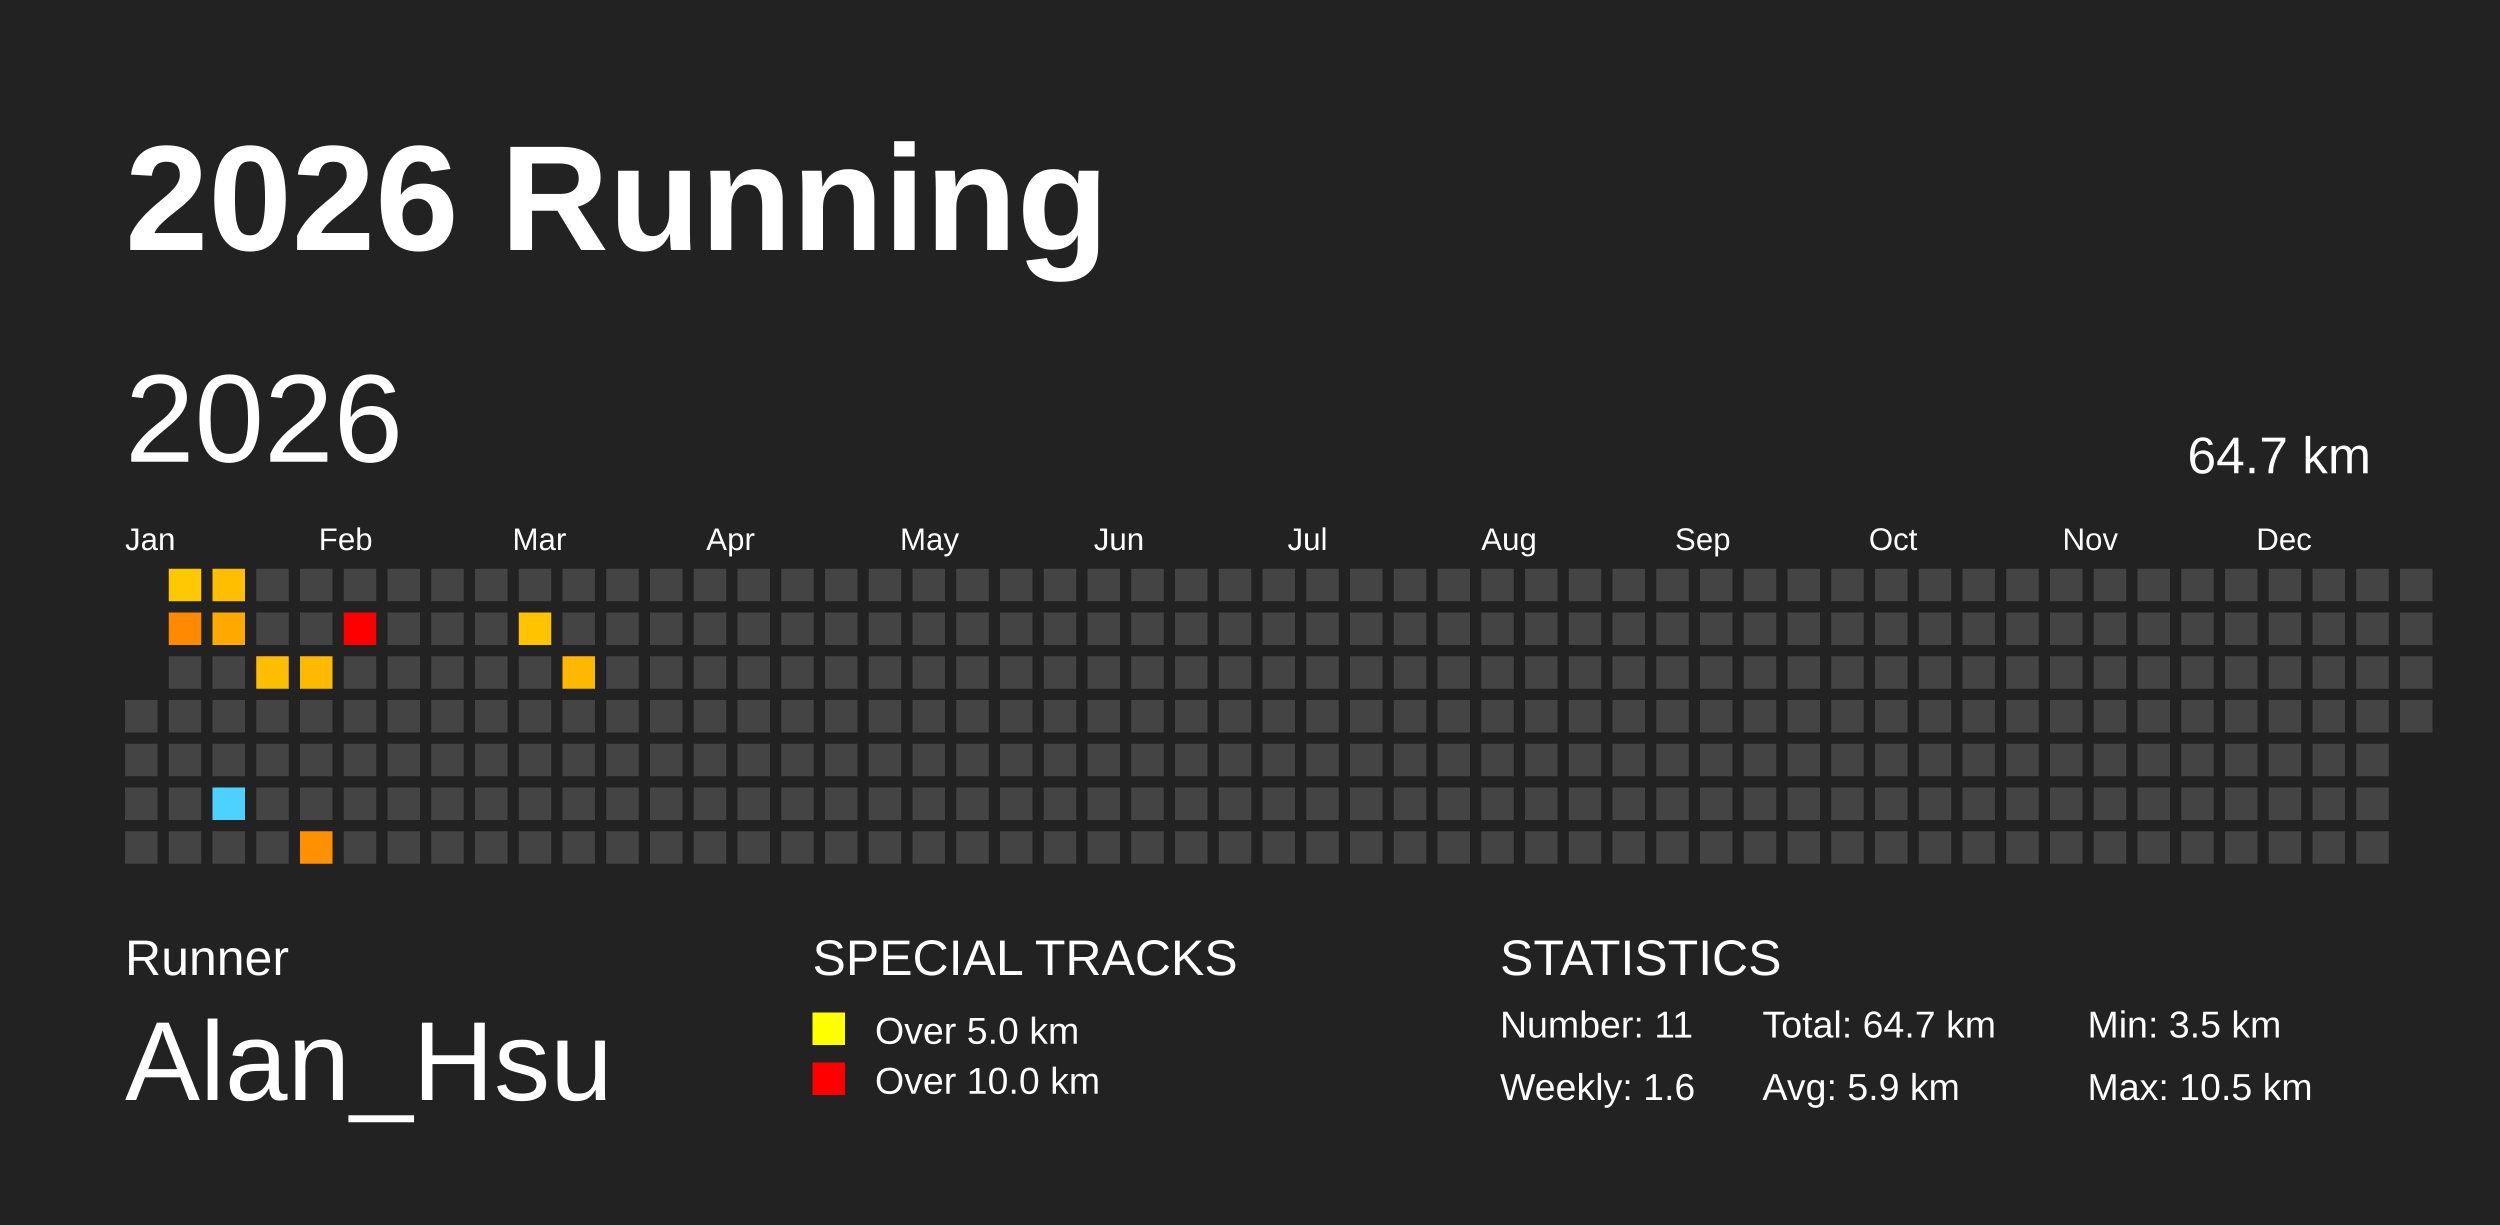
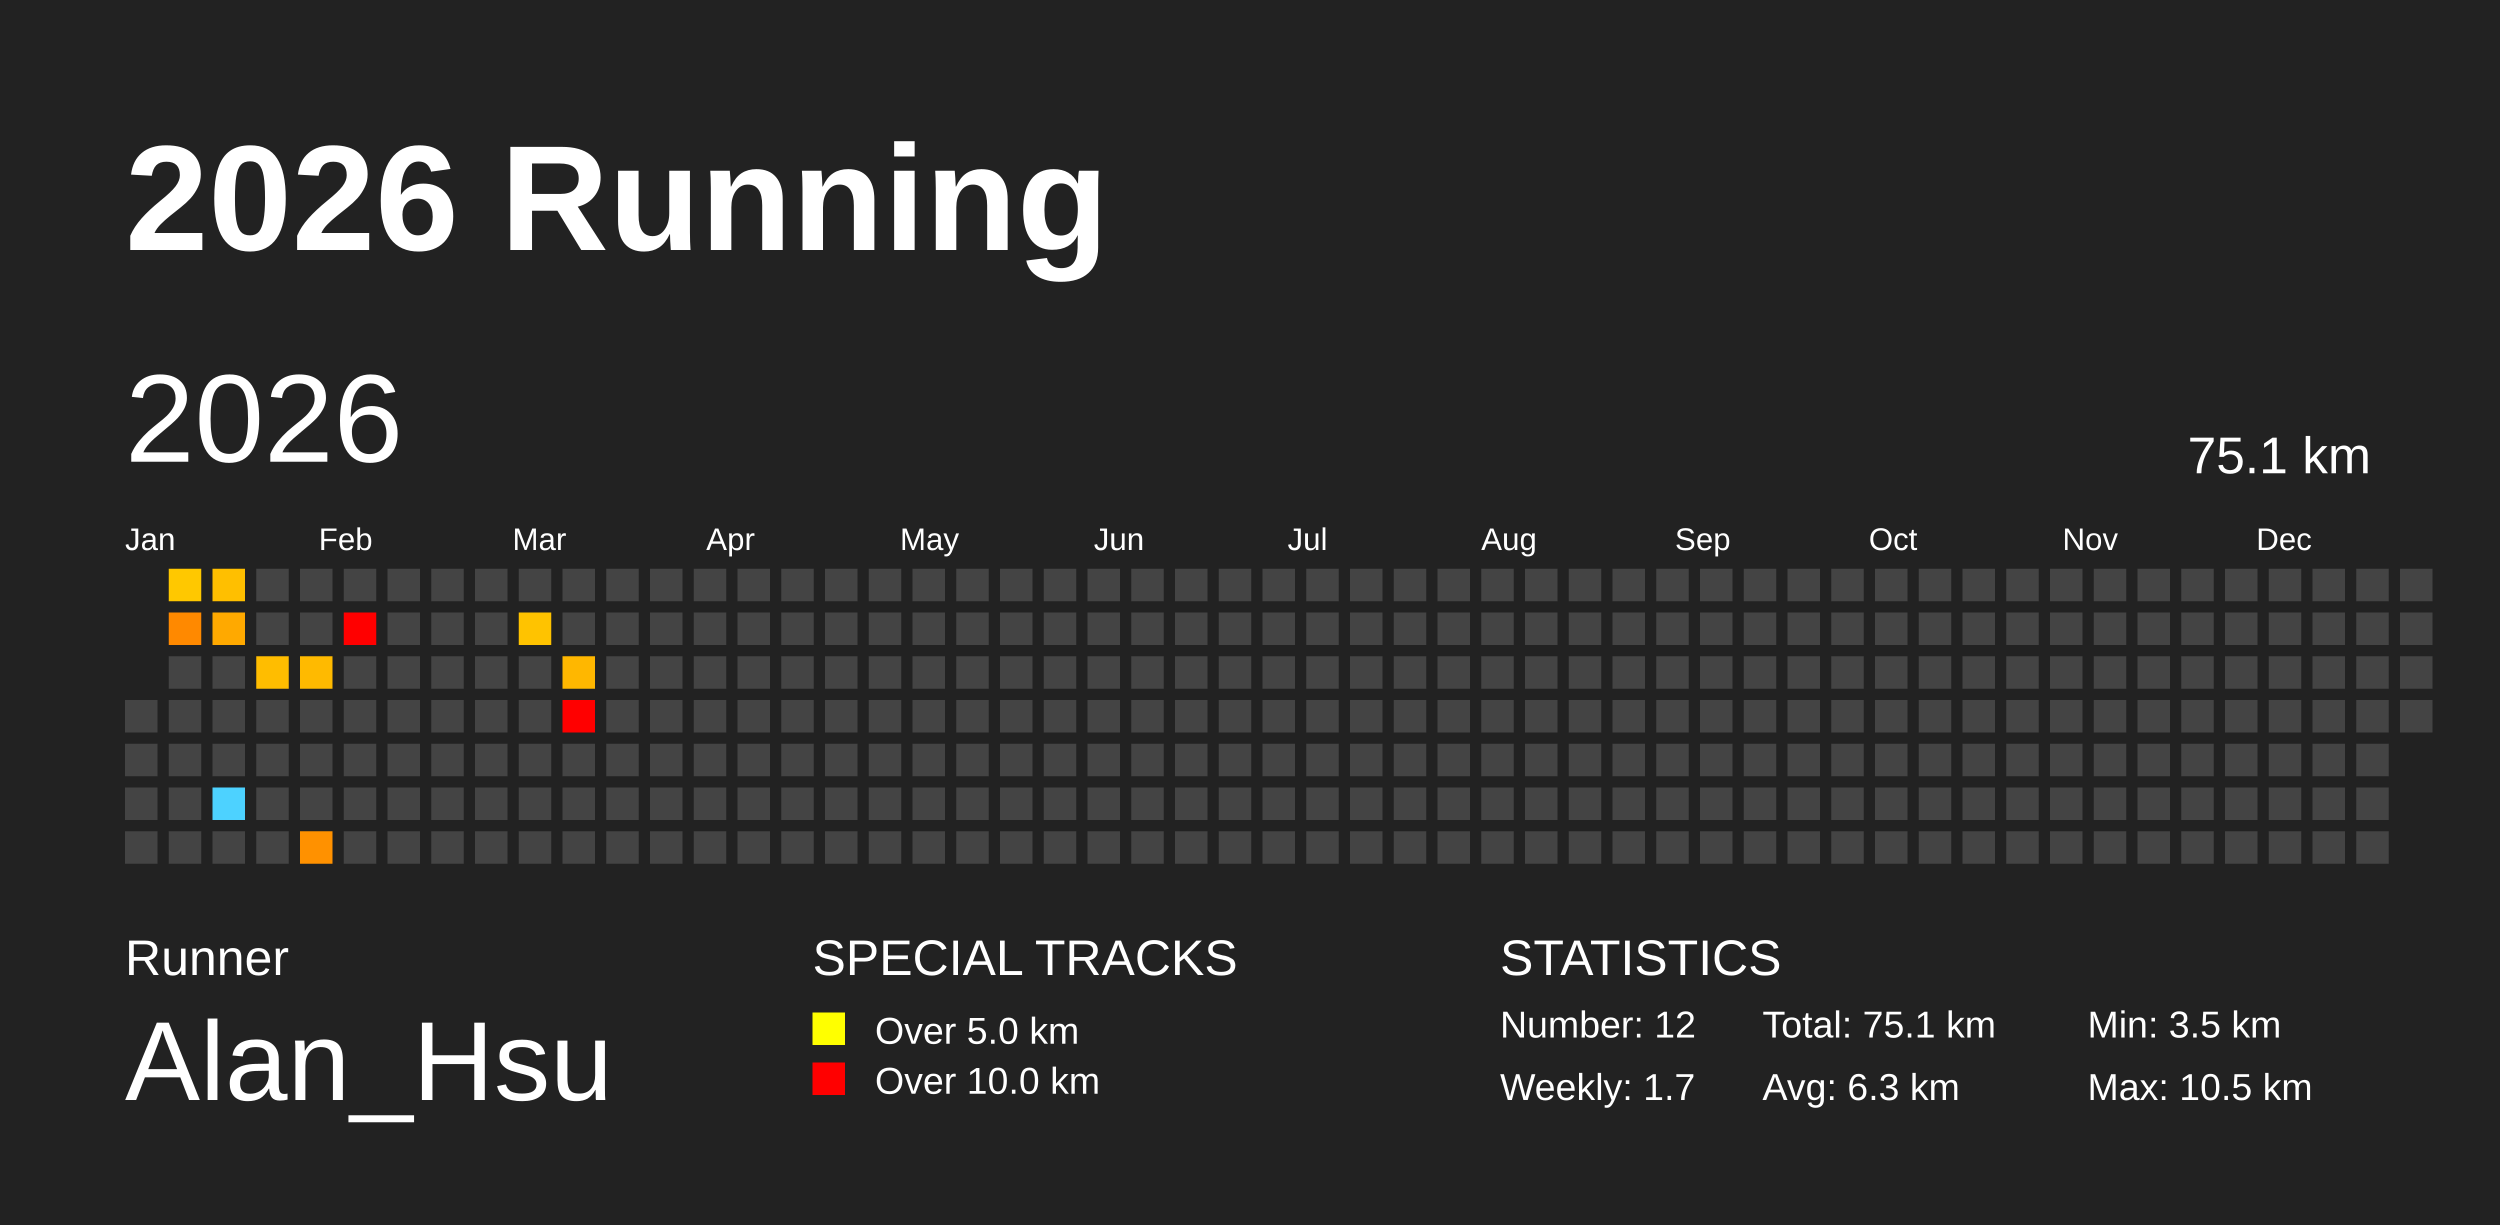
<svg xmlns="http://www.w3.org/2000/svg" baseProfile="full" height="98mm" version="1.1" viewBox="0,0,200,98" width="200mm">
  <defs />
  <rect fill="#222222" height="98" width="200" x="0" y="0" />
  <text fill="#FFFFFF" style="font-size:12px; font-family:Arial; font-weight:bold;" x="10" y="20">2026 Running</text>
  <text fill="#FFFFFF" style="font-size:4px; font-family:Arial" x="10" y="78">Runner</text>
  <text fill="#FFFFFF" style="font-size:9px; font-family:Arial" x="10" y="88">Alan_Hsu</text>
  <text fill="#FFFFFF" style="font-size:4px; font-family:Arial" x="65" y="78">SPECIAL TRACKS</text>
  <rect fill="yellow" height="2.6" width="2.6" x="65" y="81" />
  <text fill="#FFFFFF" style="font-size:3px; font-family:Arial" x="70" y="83.5">Over 5.0 km</text>
  <rect fill="red" height="2.6" width="2.6" x="65" y="85" />
  <text fill="#FFFFFF" style="font-size:3px; font-family:Arial" x="70" y="87.5">Over 10.0 km</text>
  <text fill="#FFFFFF" style="font-size:4px; font-family:Arial" x="120" y="78">STATISTICS</text>
-   <text fill="#FFFFFF" style="font-size:3px; font-family:Arial" x="120" y="83">Number: 11</text>
-   <text fill="#FFFFFF" style="font-size:3px; font-family:Arial" x="120" y="88">Weekly: 1.6</text>
-   <text fill="#FFFFFF" style="font-size:3px; font-family:Arial" x="141" y="83">Total: 64.7 km</text>
-   <text fill="#FFFFFF" style="font-size:3px; font-family:Arial" x="141" y="88">Avg: 5.9 km</text>
+   <text fill="#FFFFFF" style="font-size:3px; font-family:Arial" x="120" y="83">Number: 12</text>
+   <text fill="#FFFFFF" style="font-size:3px; font-family:Arial" x="120" y="88">Weekly: 1.7</text>
+   <text fill="#FFFFFF" style="font-size:3px; font-family:Arial" x="141" y="83">Total: 75.1 km</text>
+   <text fill="#FFFFFF" style="font-size:3px; font-family:Arial" x="141" y="88">Avg: 6.3 km</text>
  <text fill="#FFFFFF" style="font-size:3px; font-family:Arial" x="167" y="83">Min: 3.5 km</text>
  <text fill="#FFFFFF" style="font-size:3px; font-family:Arial" x="167" y="88">Max: 10.5 km</text>
  <text dominant-baseline="hanging" fill="#FFFFFF" style="font-size:10.0px; font-family:Arial;" x="10" y="30">2026</text>
-   <text dominant-baseline="hanging" fill="#FFFFFF" style="font-size:4.125px; font-family:Arial;" x="175" y="35">64.7 km</text>
+   <text dominant-baseline="hanging" fill="#FFFFFF" style="font-size:4.125px; font-family:Arial;" x="175" y="35">75.1 km</text>
  <text fill="#FFFFFF" style="font-size:2.5px; font-family:Arial" x="10.0" y="44">Jan</text>
  <text fill="#FFFFFF" style="font-size:2.5px; font-family:Arial" x="25.5" y="44">Feb</text>
  <text fill="#FFFFFF" style="font-size:2.5px; font-family:Arial" x="41.0" y="44">Mar</text>
  <text fill="#FFFFFF" style="font-size:2.5px; font-family:Arial" x="56.5" y="44">Apr</text>
  <text fill="#FFFFFF" style="font-size:2.5px; font-family:Arial" x="72.0" y="44">May</text>
  <text fill="#FFFFFF" style="font-size:2.5px; font-family:Arial" x="87.5" y="44">Jun</text>
  <text fill="#FFFFFF" style="font-size:2.5px; font-family:Arial" x="103.0" y="44">Jul</text>
  <text fill="#FFFFFF" style="font-size:2.5px; font-family:Arial" x="118.5" y="44">Aug</text>
  <text fill="#FFFFFF" style="font-size:2.5px; font-family:Arial" x="134.0" y="44">Sep</text>
  <text fill="#FFFFFF" style="font-size:2.5px; font-family:Arial" x="149.5" y="44">Oct</text>
  <text fill="#FFFFFF" style="font-size:2.5px; font-family:Arial" x="165.0" y="44">Nov</text>
  <text fill="#FFFFFF" style="font-size:2.5px; font-family:Arial" x="180.5" y="44">Dec</text>
  <rect fill="#444444" height="2.6" width="2.6" x="10.0" y="56.0" />
  <rect fill="#444444" height="2.6" width="2.6" x="10.0" y="59.5" />
  <rect fill="#444444" height="2.6" width="2.6" x="10.0" y="63.0" />
  <rect fill="#444444" height="2.6" width="2.6" x="10.0" y="66.5" />
  <rect fill="#ffc800" height="2.6" width="2.6" x="13.5" y="45.5" />
  <rect fill="#ff8900" height="2.6" width="2.6" x="13.5" y="49.0" />
  <rect fill="#444444" height="2.6" width="2.6" x="13.5" y="52.5" />
  <rect fill="#444444" height="2.6" width="2.6" x="13.5" y="56.0" />
  <rect fill="#444444" height="2.6" width="2.6" x="13.5" y="59.5" />
  <rect fill="#444444" height="2.6" width="2.6" x="13.5" y="63.0" />
  <rect fill="#444444" height="2.6" width="2.6" x="13.5" y="66.5" />
  <rect fill="#ffbf00" height="2.6" width="2.6" x="17.0" y="45.5" />
  <rect fill="#ffa900" height="2.6" width="2.6" x="17.0" y="49.0" />
  <rect fill="#444444" height="2.6" width="2.6" x="17.0" y="52.5" />
  <rect fill="#444444" height="2.6" width="2.6" x="17.0" y="56.0" />
  <rect fill="#444444" height="2.6" width="2.6" x="17.0" y="59.5" />
  <rect fill="#4dd2ff" height="2.6" width="2.6" x="17.0" y="63.0" />
  <rect fill="#444444" height="2.6" width="2.6" x="17.0" y="66.5" />
  <rect fill="#444444" height="2.6" width="2.6" x="20.5" y="45.5" />
  <rect fill="#444444" height="2.6" width="2.6" x="20.5" y="49.0" />
  <rect fill="#ffbd00" height="2.6" width="2.6" x="20.5" y="52.5" />
  <rect fill="#444444" height="2.6" width="2.6" x="20.5" y="56.0" />
  <rect fill="#444444" height="2.6" width="2.6" x="20.5" y="59.5" />
  <rect fill="#444444" height="2.6" width="2.6" x="20.5" y="63.0" />
  <rect fill="#444444" height="2.6" width="2.6" x="20.5" y="66.5" />
  <rect fill="#444444" height="2.6" width="2.6" x="24.0" y="45.5" />
  <rect fill="#444444" height="2.6" width="2.6" x="24.0" y="49.0" />
  <rect fill="#ffba00" height="2.6" width="2.6" x="24.0" y="52.5" />
  <rect fill="#444444" height="2.6" width="2.6" x="24.0" y="56.0" />
  <rect fill="#444444" height="2.6" width="2.6" x="24.0" y="59.5" />
  <rect fill="#444444" height="2.6" width="2.6" x="24.0" y="63.0" />
  <rect fill="#ff9100" height="2.6" width="2.6" x="24.0" y="66.5" />
  <rect fill="#444444" height="2.6" width="2.6" x="27.5" y="45.5" />
  <rect fill="red" height="2.6" width="2.6" x="27.5" y="49.0" />
  <rect fill="#444444" height="2.6" width="2.6" x="27.5" y="52.5" />
  <rect fill="#444444" height="2.6" width="2.6" x="27.5" y="56.0" />
  <rect fill="#444444" height="2.6" width="2.6" x="27.5" y="59.5" />
  <rect fill="#444444" height="2.6" width="2.6" x="27.5" y="63.0" />
  <rect fill="#444444" height="2.6" width="2.6" x="27.5" y="66.5" />
  <rect fill="#444444" height="2.6" width="2.6" x="31.0" y="45.5" />
  <rect fill="#444444" height="2.6" width="2.6" x="31.0" y="49.0" />
  <rect fill="#444444" height="2.6" width="2.6" x="31.0" y="52.5" />
  <rect fill="#444444" height="2.6" width="2.6" x="31.0" y="56.0" />
  <rect fill="#444444" height="2.6" width="2.6" x="31.0" y="59.5" />
  <rect fill="#444444" height="2.6" width="2.6" x="31.0" y="63.0" />
  <rect fill="#444444" height="2.6" width="2.6" x="31.0" y="66.5" />
  <rect fill="#444444" height="2.6" width="2.6" x="34.5" y="45.5" />
  <rect fill="#444444" height="2.6" width="2.6" x="34.5" y="49.0" />
  <rect fill="#444444" height="2.6" width="2.6" x="34.5" y="52.5" />
  <rect fill="#444444" height="2.6" width="2.6" x="34.5" y="56.0" />
  <rect fill="#444444" height="2.6" width="2.6" x="34.5" y="59.5" />
  <rect fill="#444444" height="2.6" width="2.6" x="34.5" y="63.0" />
  <rect fill="#444444" height="2.6" width="2.6" x="34.5" y="66.5" />
  <rect fill="#444444" height="2.6" width="2.6" x="38.0" y="45.5" />
  <rect fill="#444444" height="2.6" width="2.6" x="38.0" y="49.0" />
  <rect fill="#444444" height="2.6" width="2.6" x="38.0" y="52.5" />
  <rect fill="#444444" height="2.6" width="2.6" x="38.0" y="56.0" />
  <rect fill="#444444" height="2.6" width="2.6" x="38.0" y="59.5" />
  <rect fill="#444444" height="2.6" width="2.6" x="38.0" y="63.0" />
  <rect fill="#444444" height="2.6" width="2.6" x="38.0" y="66.5" />
  <rect fill="#444444" height="2.6" width="2.6" x="41.5" y="45.5" />
  <rect fill="#ffc300" height="2.6" width="2.6" x="41.5" y="49.0" />
  <rect fill="#444444" height="2.6" width="2.6" x="41.5" y="52.5" />
  <rect fill="#444444" height="2.6" width="2.6" x="41.5" y="56.0" />
  <rect fill="#444444" height="2.6" width="2.6" x="41.5" y="59.5" />
  <rect fill="#444444" height="2.6" width="2.6" x="41.5" y="63.0" />
  <rect fill="#444444" height="2.6" width="2.6" x="41.5" y="66.5" />
  <rect fill="#444444" height="2.6" width="2.6" x="45.0" y="45.5" />
  <rect fill="#444444" height="2.6" width="2.6" x="45.0" y="49.0" />
  <rect fill="#ffb700" height="2.6" width="2.6" x="45.0" y="52.5" />
-   <rect fill="#444444" height="2.6" width="2.6" x="45.0" y="56.0" />
+   <rect fill="red" height="2.6" width="2.6" x="45.0" y="56.0" />
  <rect fill="#444444" height="2.6" width="2.6" x="45.0" y="59.5" />
  <rect fill="#444444" height="2.6" width="2.6" x="45.0" y="63.0" />
  <rect fill="#444444" height="2.6" width="2.6" x="45.0" y="66.5" />
  <rect fill="#444444" height="2.6" width="2.6" x="48.5" y="45.5" />
  <rect fill="#444444" height="2.6" width="2.6" x="48.5" y="49.0" />
  <rect fill="#444444" height="2.6" width="2.6" x="48.5" y="52.5" />
  <rect fill="#444444" height="2.6" width="2.6" x="48.5" y="56.0" />
  <rect fill="#444444" height="2.6" width="2.6" x="48.5" y="59.5" />
  <rect fill="#444444" height="2.6" width="2.6" x="48.5" y="63.0" />
  <rect fill="#444444" height="2.6" width="2.6" x="48.5" y="66.5" />
  <rect fill="#444444" height="2.6" width="2.6" x="52.0" y="45.5" />
  <rect fill="#444444" height="2.6" width="2.6" x="52.0" y="49.0" />
  <rect fill="#444444" height="2.6" width="2.6" x="52.0" y="52.5" />
  <rect fill="#444444" height="2.6" width="2.6" x="52.0" y="56.0" />
  <rect fill="#444444" height="2.6" width="2.6" x="52.0" y="59.5" />
  <rect fill="#444444" height="2.6" width="2.6" x="52.0" y="63.0" />
  <rect fill="#444444" height="2.6" width="2.6" x="52.0" y="66.5" />
  <rect fill="#444444" height="2.6" width="2.6" x="55.5" y="45.5" />
  <rect fill="#444444" height="2.6" width="2.6" x="55.5" y="49.0" />
  <rect fill="#444444" height="2.6" width="2.6" x="55.5" y="52.5" />
  <rect fill="#444444" height="2.6" width="2.6" x="55.5" y="56.0" />
  <rect fill="#444444" height="2.6" width="2.6" x="55.5" y="59.5" />
  <rect fill="#444444" height="2.6" width="2.6" x="55.5" y="63.0" />
  <rect fill="#444444" height="2.6" width="2.6" x="55.5" y="66.5" />
  <rect fill="#444444" height="2.6" width="2.6" x="59.0" y="45.5" />
  <rect fill="#444444" height="2.6" width="2.6" x="59.0" y="49.0" />
  <rect fill="#444444" height="2.6" width="2.6" x="59.0" y="52.5" />
  <rect fill="#444444" height="2.6" width="2.6" x="59.0" y="56.0" />
  <rect fill="#444444" height="2.6" width="2.6" x="59.0" y="59.5" />
  <rect fill="#444444" height="2.6" width="2.6" x="59.0" y="63.0" />
  <rect fill="#444444" height="2.6" width="2.6" x="59.0" y="66.5" />
  <rect fill="#444444" height="2.6" width="2.6" x="62.5" y="45.5" />
  <rect fill="#444444" height="2.6" width="2.6" x="62.5" y="49.0" />
  <rect fill="#444444" height="2.6" width="2.6" x="62.5" y="52.5" />
  <rect fill="#444444" height="2.6" width="2.6" x="62.5" y="56.0" />
  <rect fill="#444444" height="2.6" width="2.6" x="62.5" y="59.5" />
  <rect fill="#444444" height="2.6" width="2.6" x="62.5" y="63.0" />
  <rect fill="#444444" height="2.6" width="2.6" x="62.5" y="66.5" />
  <rect fill="#444444" height="2.6" width="2.6" x="66.0" y="45.5" />
  <rect fill="#444444" height="2.6" width="2.6" x="66.0" y="49.0" />
  <rect fill="#444444" height="2.6" width="2.6" x="66.0" y="52.5" />
  <rect fill="#444444" height="2.6" width="2.6" x="66.0" y="56.0" />
  <rect fill="#444444" height="2.6" width="2.6" x="66.0" y="59.5" />
  <rect fill="#444444" height="2.6" width="2.6" x="66.0" y="63.0" />
  <rect fill="#444444" height="2.6" width="2.6" x="66.0" y="66.5" />
  <rect fill="#444444" height="2.6" width="2.6" x="69.5" y="45.5" />
  <rect fill="#444444" height="2.6" width="2.6" x="69.5" y="49.0" />
  <rect fill="#444444" height="2.6" width="2.6" x="69.5" y="52.5" />
  <rect fill="#444444" height="2.6" width="2.6" x="69.5" y="56.0" />
  <rect fill="#444444" height="2.6" width="2.6" x="69.5" y="59.5" />
  <rect fill="#444444" height="2.6" width="2.6" x="69.5" y="63.0" />
  <rect fill="#444444" height="2.6" width="2.6" x="69.5" y="66.5" />
  <rect fill="#444444" height="2.6" width="2.6" x="73.0" y="45.5" />
  <rect fill="#444444" height="2.6" width="2.6" x="73.0" y="49.0" />
  <rect fill="#444444" height="2.6" width="2.6" x="73.0" y="52.5" />
  <rect fill="#444444" height="2.6" width="2.6" x="73.0" y="56.0" />
  <rect fill="#444444" height="2.6" width="2.6" x="73.0" y="59.5" />
  <rect fill="#444444" height="2.6" width="2.6" x="73.0" y="63.0" />
  <rect fill="#444444" height="2.6" width="2.6" x="73.0" y="66.5" />
  <rect fill="#444444" height="2.6" width="2.6" x="76.5" y="45.5" />
  <rect fill="#444444" height="2.6" width="2.6" x="76.5" y="49.0" />
  <rect fill="#444444" height="2.6" width="2.6" x="76.5" y="52.5" />
  <rect fill="#444444" height="2.6" width="2.6" x="76.5" y="56.0" />
  <rect fill="#444444" height="2.6" width="2.6" x="76.5" y="59.5" />
  <rect fill="#444444" height="2.6" width="2.6" x="76.5" y="63.0" />
  <rect fill="#444444" height="2.6" width="2.6" x="76.5" y="66.5" />
  <rect fill="#444444" height="2.6" width="2.6" x="80.0" y="45.5" />
  <rect fill="#444444" height="2.6" width="2.6" x="80.0" y="49.0" />
  <rect fill="#444444" height="2.6" width="2.6" x="80.0" y="52.5" />
  <rect fill="#444444" height="2.6" width="2.6" x="80.0" y="56.0" />
  <rect fill="#444444" height="2.6" width="2.6" x="80.0" y="59.5" />
  <rect fill="#444444" height="2.6" width="2.6" x="80.0" y="63.0" />
  <rect fill="#444444" height="2.6" width="2.6" x="80.0" y="66.5" />
  <rect fill="#444444" height="2.6" width="2.6" x="83.5" y="45.5" />
  <rect fill="#444444" height="2.6" width="2.6" x="83.5" y="49.0" />
  <rect fill="#444444" height="2.6" width="2.6" x="83.5" y="52.5" />
  <rect fill="#444444" height="2.6" width="2.6" x="83.5" y="56.0" />
  <rect fill="#444444" height="2.6" width="2.6" x="83.5" y="59.5" />
  <rect fill="#444444" height="2.6" width="2.6" x="83.5" y="63.0" />
  <rect fill="#444444" height="2.6" width="2.6" x="83.5" y="66.5" />
  <rect fill="#444444" height="2.6" width="2.6" x="87.0" y="45.5" />
  <rect fill="#444444" height="2.6" width="2.6" x="87.0" y="49.0" />
  <rect fill="#444444" height="2.6" width="2.6" x="87.0" y="52.5" />
  <rect fill="#444444" height="2.6" width="2.6" x="87.0" y="56.0" />
  <rect fill="#444444" height="2.6" width="2.6" x="87.0" y="59.5" />
  <rect fill="#444444" height="2.6" width="2.6" x="87.0" y="63.0" />
  <rect fill="#444444" height="2.6" width="2.6" x="87.0" y="66.5" />
  <rect fill="#444444" height="2.6" width="2.6" x="90.5" y="45.5" />
  <rect fill="#444444" height="2.6" width="2.6" x="90.5" y="49.0" />
  <rect fill="#444444" height="2.6" width="2.6" x="90.5" y="52.5" />
  <rect fill="#444444" height="2.6" width="2.6" x="90.5" y="56.0" />
  <rect fill="#444444" height="2.6" width="2.6" x="90.5" y="59.5" />
  <rect fill="#444444" height="2.6" width="2.6" x="90.5" y="63.0" />
  <rect fill="#444444" height="2.6" width="2.6" x="90.5" y="66.5" />
  <rect fill="#444444" height="2.6" width="2.6" x="94.0" y="45.5" />
  <rect fill="#444444" height="2.6" width="2.6" x="94.0" y="49.0" />
  <rect fill="#444444" height="2.6" width="2.6" x="94.0" y="52.5" />
  <rect fill="#444444" height="2.6" width="2.6" x="94.0" y="56.0" />
  <rect fill="#444444" height="2.6" width="2.6" x="94.0" y="59.5" />
  <rect fill="#444444" height="2.6" width="2.6" x="94.0" y="63.0" />
  <rect fill="#444444" height="2.6" width="2.6" x="94.0" y="66.5" />
  <rect fill="#444444" height="2.6" width="2.6" x="97.5" y="45.5" />
  <rect fill="#444444" height="2.6" width="2.6" x="97.5" y="49.0" />
  <rect fill="#444444" height="2.6" width="2.6" x="97.5" y="52.5" />
  <rect fill="#444444" height="2.6" width="2.6" x="97.5" y="56.0" />
  <rect fill="#444444" height="2.6" width="2.6" x="97.5" y="59.5" />
  <rect fill="#444444" height="2.6" width="2.6" x="97.5" y="63.0" />
  <rect fill="#444444" height="2.6" width="2.6" x="97.5" y="66.5" />
  <rect fill="#444444" height="2.6" width="2.6" x="101.0" y="45.5" />
  <rect fill="#444444" height="2.6" width="2.6" x="101.0" y="49.0" />
  <rect fill="#444444" height="2.6" width="2.6" x="101.0" y="52.5" />
  <rect fill="#444444" height="2.6" width="2.6" x="101.0" y="56.0" />
  <rect fill="#444444" height="2.6" width="2.6" x="101.0" y="59.5" />
  <rect fill="#444444" height="2.6" width="2.6" x="101.0" y="63.0" />
  <rect fill="#444444" height="2.6" width="2.6" x="101.0" y="66.5" />
  <rect fill="#444444" height="2.6" width="2.6" x="104.5" y="45.5" />
  <rect fill="#444444" height="2.6" width="2.6" x="104.5" y="49.0" />
  <rect fill="#444444" height="2.6" width="2.6" x="104.5" y="52.5" />
  <rect fill="#444444" height="2.6" width="2.6" x="104.5" y="56.0" />
  <rect fill="#444444" height="2.6" width="2.6" x="104.5" y="59.5" />
  <rect fill="#444444" height="2.6" width="2.6" x="104.5" y="63.0" />
  <rect fill="#444444" height="2.6" width="2.6" x="104.5" y="66.5" />
  <rect fill="#444444" height="2.6" width="2.6" x="108.0" y="45.5" />
  <rect fill="#444444" height="2.6" width="2.6" x="108.0" y="49.0" />
  <rect fill="#444444" height="2.6" width="2.6" x="108.0" y="52.5" />
  <rect fill="#444444" height="2.6" width="2.6" x="108.0" y="56.0" />
  <rect fill="#444444" height="2.6" width="2.6" x="108.0" y="59.5" />
  <rect fill="#444444" height="2.6" width="2.6" x="108.0" y="63.0" />
  <rect fill="#444444" height="2.6" width="2.6" x="108.0" y="66.5" />
  <rect fill="#444444" height="2.6" width="2.6" x="111.5" y="45.5" />
  <rect fill="#444444" height="2.6" width="2.6" x="111.5" y="49.0" />
  <rect fill="#444444" height="2.6" width="2.6" x="111.5" y="52.5" />
  <rect fill="#444444" height="2.6" width="2.6" x="111.5" y="56.0" />
  <rect fill="#444444" height="2.6" width="2.6" x="111.5" y="59.5" />
  <rect fill="#444444" height="2.6" width="2.6" x="111.5" y="63.0" />
  <rect fill="#444444" height="2.6" width="2.6" x="111.5" y="66.5" />
  <rect fill="#444444" height="2.6" width="2.6" x="115.0" y="45.5" />
  <rect fill="#444444" height="2.6" width="2.6" x="115.0" y="49.0" />
  <rect fill="#444444" height="2.6" width="2.6" x="115.0" y="52.5" />
  <rect fill="#444444" height="2.6" width="2.6" x="115.0" y="56.0" />
  <rect fill="#444444" height="2.6" width="2.6" x="115.0" y="59.5" />
  <rect fill="#444444" height="2.6" width="2.6" x="115.0" y="63.0" />
  <rect fill="#444444" height="2.6" width="2.6" x="115.0" y="66.5" />
  <rect fill="#444444" height="2.6" width="2.6" x="118.5" y="45.5" />
  <rect fill="#444444" height="2.6" width="2.6" x="118.5" y="49.0" />
  <rect fill="#444444" height="2.6" width="2.6" x="118.5" y="52.5" />
  <rect fill="#444444" height="2.6" width="2.6" x="118.5" y="56.0" />
  <rect fill="#444444" height="2.6" width="2.6" x="118.5" y="59.5" />
  <rect fill="#444444" height="2.6" width="2.6" x="118.5" y="63.0" />
  <rect fill="#444444" height="2.6" width="2.6" x="118.5" y="66.5" />
  <rect fill="#444444" height="2.6" width="2.6" x="122.0" y="45.5" />
  <rect fill="#444444" height="2.6" width="2.6" x="122.0" y="49.0" />
  <rect fill="#444444" height="2.6" width="2.6" x="122.0" y="52.5" />
  <rect fill="#444444" height="2.6" width="2.6" x="122.0" y="56.0" />
  <rect fill="#444444" height="2.6" width="2.6" x="122.0" y="59.5" />
  <rect fill="#444444" height="2.6" width="2.6" x="122.0" y="63.0" />
  <rect fill="#444444" height="2.6" width="2.6" x="122.0" y="66.5" />
  <rect fill="#444444" height="2.6" width="2.6" x="125.5" y="45.5" />
  <rect fill="#444444" height="2.6" width="2.6" x="125.5" y="49.0" />
  <rect fill="#444444" height="2.6" width="2.6" x="125.5" y="52.5" />
  <rect fill="#444444" height="2.6" width="2.6" x="125.5" y="56.0" />
  <rect fill="#444444" height="2.6" width="2.6" x="125.5" y="59.5" />
  <rect fill="#444444" height="2.6" width="2.6" x="125.5" y="63.0" />
  <rect fill="#444444" height="2.6" width="2.6" x="125.5" y="66.5" />
  <rect fill="#444444" height="2.6" width="2.6" x="129.0" y="45.5" />
  <rect fill="#444444" height="2.6" width="2.6" x="129.0" y="49.0" />
  <rect fill="#444444" height="2.6" width="2.6" x="129.0" y="52.5" />
  <rect fill="#444444" height="2.6" width="2.6" x="129.0" y="56.0" />
  <rect fill="#444444" height="2.6" width="2.6" x="129.0" y="59.5" />
  <rect fill="#444444" height="2.6" width="2.6" x="129.0" y="63.0" />
  <rect fill="#444444" height="2.6" width="2.6" x="129.0" y="66.5" />
  <rect fill="#444444" height="2.6" width="2.6" x="132.5" y="45.5" />
  <rect fill="#444444" height="2.6" width="2.6" x="132.5" y="49.0" />
  <rect fill="#444444" height="2.6" width="2.6" x="132.5" y="52.5" />
  <rect fill="#444444" height="2.6" width="2.6" x="132.5" y="56.0" />
  <rect fill="#444444" height="2.6" width="2.6" x="132.5" y="59.5" />
  <rect fill="#444444" height="2.6" width="2.6" x="132.5" y="63.0" />
  <rect fill="#444444" height="2.6" width="2.6" x="132.5" y="66.5" />
  <rect fill="#444444" height="2.6" width="2.6" x="136.0" y="45.5" />
  <rect fill="#444444" height="2.6" width="2.6" x="136.0" y="49.0" />
  <rect fill="#444444" height="2.6" width="2.6" x="136.0" y="52.5" />
  <rect fill="#444444" height="2.6" width="2.6" x="136.0" y="56.0" />
  <rect fill="#444444" height="2.6" width="2.6" x="136.0" y="59.5" />
  <rect fill="#444444" height="2.6" width="2.6" x="136.0" y="63.0" />
  <rect fill="#444444" height="2.6" width="2.6" x="136.0" y="66.5" />
  <rect fill="#444444" height="2.6" width="2.6" x="139.5" y="45.5" />
  <rect fill="#444444" height="2.6" width="2.6" x="139.5" y="49.0" />
  <rect fill="#444444" height="2.6" width="2.6" x="139.5" y="52.5" />
  <rect fill="#444444" height="2.6" width="2.6" x="139.5" y="56.0" />
  <rect fill="#444444" height="2.6" width="2.6" x="139.5" y="59.5" />
  <rect fill="#444444" height="2.6" width="2.6" x="139.5" y="63.0" />
  <rect fill="#444444" height="2.6" width="2.6" x="139.5" y="66.5" />
  <rect fill="#444444" height="2.6" width="2.6" x="143.0" y="45.5" />
  <rect fill="#444444" height="2.6" width="2.6" x="143.0" y="49.0" />
  <rect fill="#444444" height="2.6" width="2.6" x="143.0" y="52.5" />
  <rect fill="#444444" height="2.6" width="2.6" x="143.0" y="56.0" />
  <rect fill="#444444" height="2.6" width="2.6" x="143.0" y="59.5" />
  <rect fill="#444444" height="2.6" width="2.6" x="143.0" y="63.0" />
  <rect fill="#444444" height="2.6" width="2.6" x="143.0" y="66.5" />
  <rect fill="#444444" height="2.6" width="2.6" x="146.5" y="45.5" />
  <rect fill="#444444" height="2.6" width="2.6" x="146.5" y="49.0" />
  <rect fill="#444444" height="2.6" width="2.6" x="146.5" y="52.5" />
  <rect fill="#444444" height="2.6" width="2.6" x="146.5" y="56.0" />
  <rect fill="#444444" height="2.6" width="2.6" x="146.5" y="59.5" />
  <rect fill="#444444" height="2.6" width="2.6" x="146.5" y="63.0" />
  <rect fill="#444444" height="2.6" width="2.6" x="146.5" y="66.5" />
  <rect fill="#444444" height="2.6" width="2.6" x="150.0" y="45.5" />
  <rect fill="#444444" height="2.6" width="2.6" x="150.0" y="49.0" />
  <rect fill="#444444" height="2.6" width="2.6" x="150.0" y="52.5" />
  <rect fill="#444444" height="2.6" width="2.6" x="150.0" y="56.0" />
  <rect fill="#444444" height="2.6" width="2.6" x="150.0" y="59.5" />
  <rect fill="#444444" height="2.6" width="2.6" x="150.0" y="63.0" />
  <rect fill="#444444" height="2.6" width="2.6" x="150.0" y="66.5" />
  <rect fill="#444444" height="2.6" width="2.6" x="153.5" y="45.5" />
  <rect fill="#444444" height="2.6" width="2.6" x="153.5" y="49.0" />
  <rect fill="#444444" height="2.6" width="2.6" x="153.5" y="52.5" />
  <rect fill="#444444" height="2.6" width="2.6" x="153.5" y="56.0" />
  <rect fill="#444444" height="2.6" width="2.6" x="153.5" y="59.5" />
  <rect fill="#444444" height="2.6" width="2.6" x="153.5" y="63.0" />
  <rect fill="#444444" height="2.6" width="2.6" x="153.5" y="66.5" />
  <rect fill="#444444" height="2.6" width="2.6" x="157.0" y="45.5" />
  <rect fill="#444444" height="2.6" width="2.6" x="157.0" y="49.0" />
  <rect fill="#444444" height="2.6" width="2.6" x="157.0" y="52.5" />
  <rect fill="#444444" height="2.6" width="2.6" x="157.0" y="56.0" />
  <rect fill="#444444" height="2.6" width="2.6" x="157.0" y="59.5" />
  <rect fill="#444444" height="2.6" width="2.6" x="157.0" y="63.0" />
  <rect fill="#444444" height="2.6" width="2.6" x="157.0" y="66.5" />
  <rect fill="#444444" height="2.6" width="2.6" x="160.5" y="45.5" />
  <rect fill="#444444" height="2.6" width="2.6" x="160.5" y="49.0" />
  <rect fill="#444444" height="2.6" width="2.6" x="160.5" y="52.5" />
  <rect fill="#444444" height="2.6" width="2.6" x="160.5" y="56.0" />
  <rect fill="#444444" height="2.6" width="2.6" x="160.5" y="59.5" />
  <rect fill="#444444" height="2.6" width="2.6" x="160.5" y="63.0" />
  <rect fill="#444444" height="2.6" width="2.6" x="160.5" y="66.5" />
  <rect fill="#444444" height="2.6" width="2.6" x="164.0" y="45.5" />
  <rect fill="#444444" height="2.6" width="2.6" x="164.0" y="49.0" />
  <rect fill="#444444" height="2.6" width="2.6" x="164.0" y="52.5" />
  <rect fill="#444444" height="2.6" width="2.6" x="164.0" y="56.0" />
  <rect fill="#444444" height="2.6" width="2.6" x="164.0" y="59.5" />
  <rect fill="#444444" height="2.6" width="2.6" x="164.0" y="63.0" />
  <rect fill="#444444" height="2.6" width="2.6" x="164.0" y="66.5" />
  <rect fill="#444444" height="2.6" width="2.6" x="167.5" y="45.5" />
  <rect fill="#444444" height="2.6" width="2.6" x="167.5" y="49.0" />
  <rect fill="#444444" height="2.6" width="2.6" x="167.5" y="52.5" />
  <rect fill="#444444" height="2.6" width="2.6" x="167.5" y="56.0" />
  <rect fill="#444444" height="2.6" width="2.6" x="167.5" y="59.5" />
  <rect fill="#444444" height="2.6" width="2.6" x="167.5" y="63.0" />
  <rect fill="#444444" height="2.6" width="2.6" x="167.5" y="66.5" />
  <rect fill="#444444" height="2.6" width="2.6" x="171.0" y="45.5" />
  <rect fill="#444444" height="2.6" width="2.6" x="171.0" y="49.0" />
  <rect fill="#444444" height="2.6" width="2.6" x="171.0" y="52.5" />
  <rect fill="#444444" height="2.6" width="2.6" x="171.0" y="56.0" />
  <rect fill="#444444" height="2.6" width="2.6" x="171.0" y="59.5" />
  <rect fill="#444444" height="2.6" width="2.6" x="171.0" y="63.0" />
  <rect fill="#444444" height="2.6" width="2.6" x="171.0" y="66.5" />
  <rect fill="#444444" height="2.6" width="2.6" x="174.5" y="45.5" />
  <rect fill="#444444" height="2.6" width="2.6" x="174.5" y="49.0" />
  <rect fill="#444444" height="2.6" width="2.6" x="174.5" y="52.5" />
  <rect fill="#444444" height="2.6" width="2.6" x="174.5" y="56.0" />
  <rect fill="#444444" height="2.6" width="2.6" x="174.5" y="59.5" />
  <rect fill="#444444" height="2.6" width="2.6" x="174.5" y="63.0" />
  <rect fill="#444444" height="2.6" width="2.6" x="174.5" y="66.5" />
  <rect fill="#444444" height="2.6" width="2.6" x="178.0" y="45.5" />
  <rect fill="#444444" height="2.6" width="2.6" x="178.0" y="49.0" />
  <rect fill="#444444" height="2.6" width="2.6" x="178.0" y="52.5" />
  <rect fill="#444444" height="2.6" width="2.6" x="178.0" y="56.0" />
  <rect fill="#444444" height="2.6" width="2.6" x="178.0" y="59.5" />
  <rect fill="#444444" height="2.6" width="2.6" x="178.0" y="63.0" />
  <rect fill="#444444" height="2.6" width="2.6" x="178.0" y="66.5" />
  <rect fill="#444444" height="2.6" width="2.6" x="181.5" y="45.5" />
  <rect fill="#444444" height="2.6" width="2.6" x="181.5" y="49.0" />
  <rect fill="#444444" height="2.6" width="2.6" x="181.5" y="52.5" />
  <rect fill="#444444" height="2.6" width="2.6" x="181.5" y="56.0" />
  <rect fill="#444444" height="2.6" width="2.6" x="181.5" y="59.5" />
  <rect fill="#444444" height="2.6" width="2.6" x="181.5" y="63.0" />
  <rect fill="#444444" height="2.6" width="2.6" x="181.5" y="66.5" />
  <rect fill="#444444" height="2.6" width="2.6" x="185.0" y="45.5" />
  <rect fill="#444444" height="2.6" width="2.6" x="185.0" y="49.0" />
  <rect fill="#444444" height="2.6" width="2.6" x="185.0" y="52.5" />
  <rect fill="#444444" height="2.6" width="2.6" x="185.0" y="56.0" />
  <rect fill="#444444" height="2.6" width="2.6" x="185.0" y="59.5" />
  <rect fill="#444444" height="2.6" width="2.6" x="185.0" y="63.0" />
  <rect fill="#444444" height="2.6" width="2.6" x="185.0" y="66.5" />
  <rect fill="#444444" height="2.6" width="2.6" x="188.5" y="45.5" />
  <rect fill="#444444" height="2.6" width="2.6" x="188.5" y="49.0" />
  <rect fill="#444444" height="2.6" width="2.6" x="188.5" y="52.5" />
  <rect fill="#444444" height="2.6" width="2.6" x="188.5" y="56.0" />
  <rect fill="#444444" height="2.6" width="2.6" x="188.5" y="59.5" />
  <rect fill="#444444" height="2.6" width="2.6" x="188.5" y="63.0" />
  <rect fill="#444444" height="2.6" width="2.6" x="188.5" y="66.5" />
  <rect fill="#444444" height="2.6" width="2.6" x="192.0" y="45.5" />
  <rect fill="#444444" height="2.6" width="2.6" x="192.0" y="49.0" />
  <rect fill="#444444" height="2.6" width="2.6" x="192.0" y="52.5" />
  <rect fill="#444444" height="2.6" width="2.6" x="192.0" y="56.0" />
</svg>
